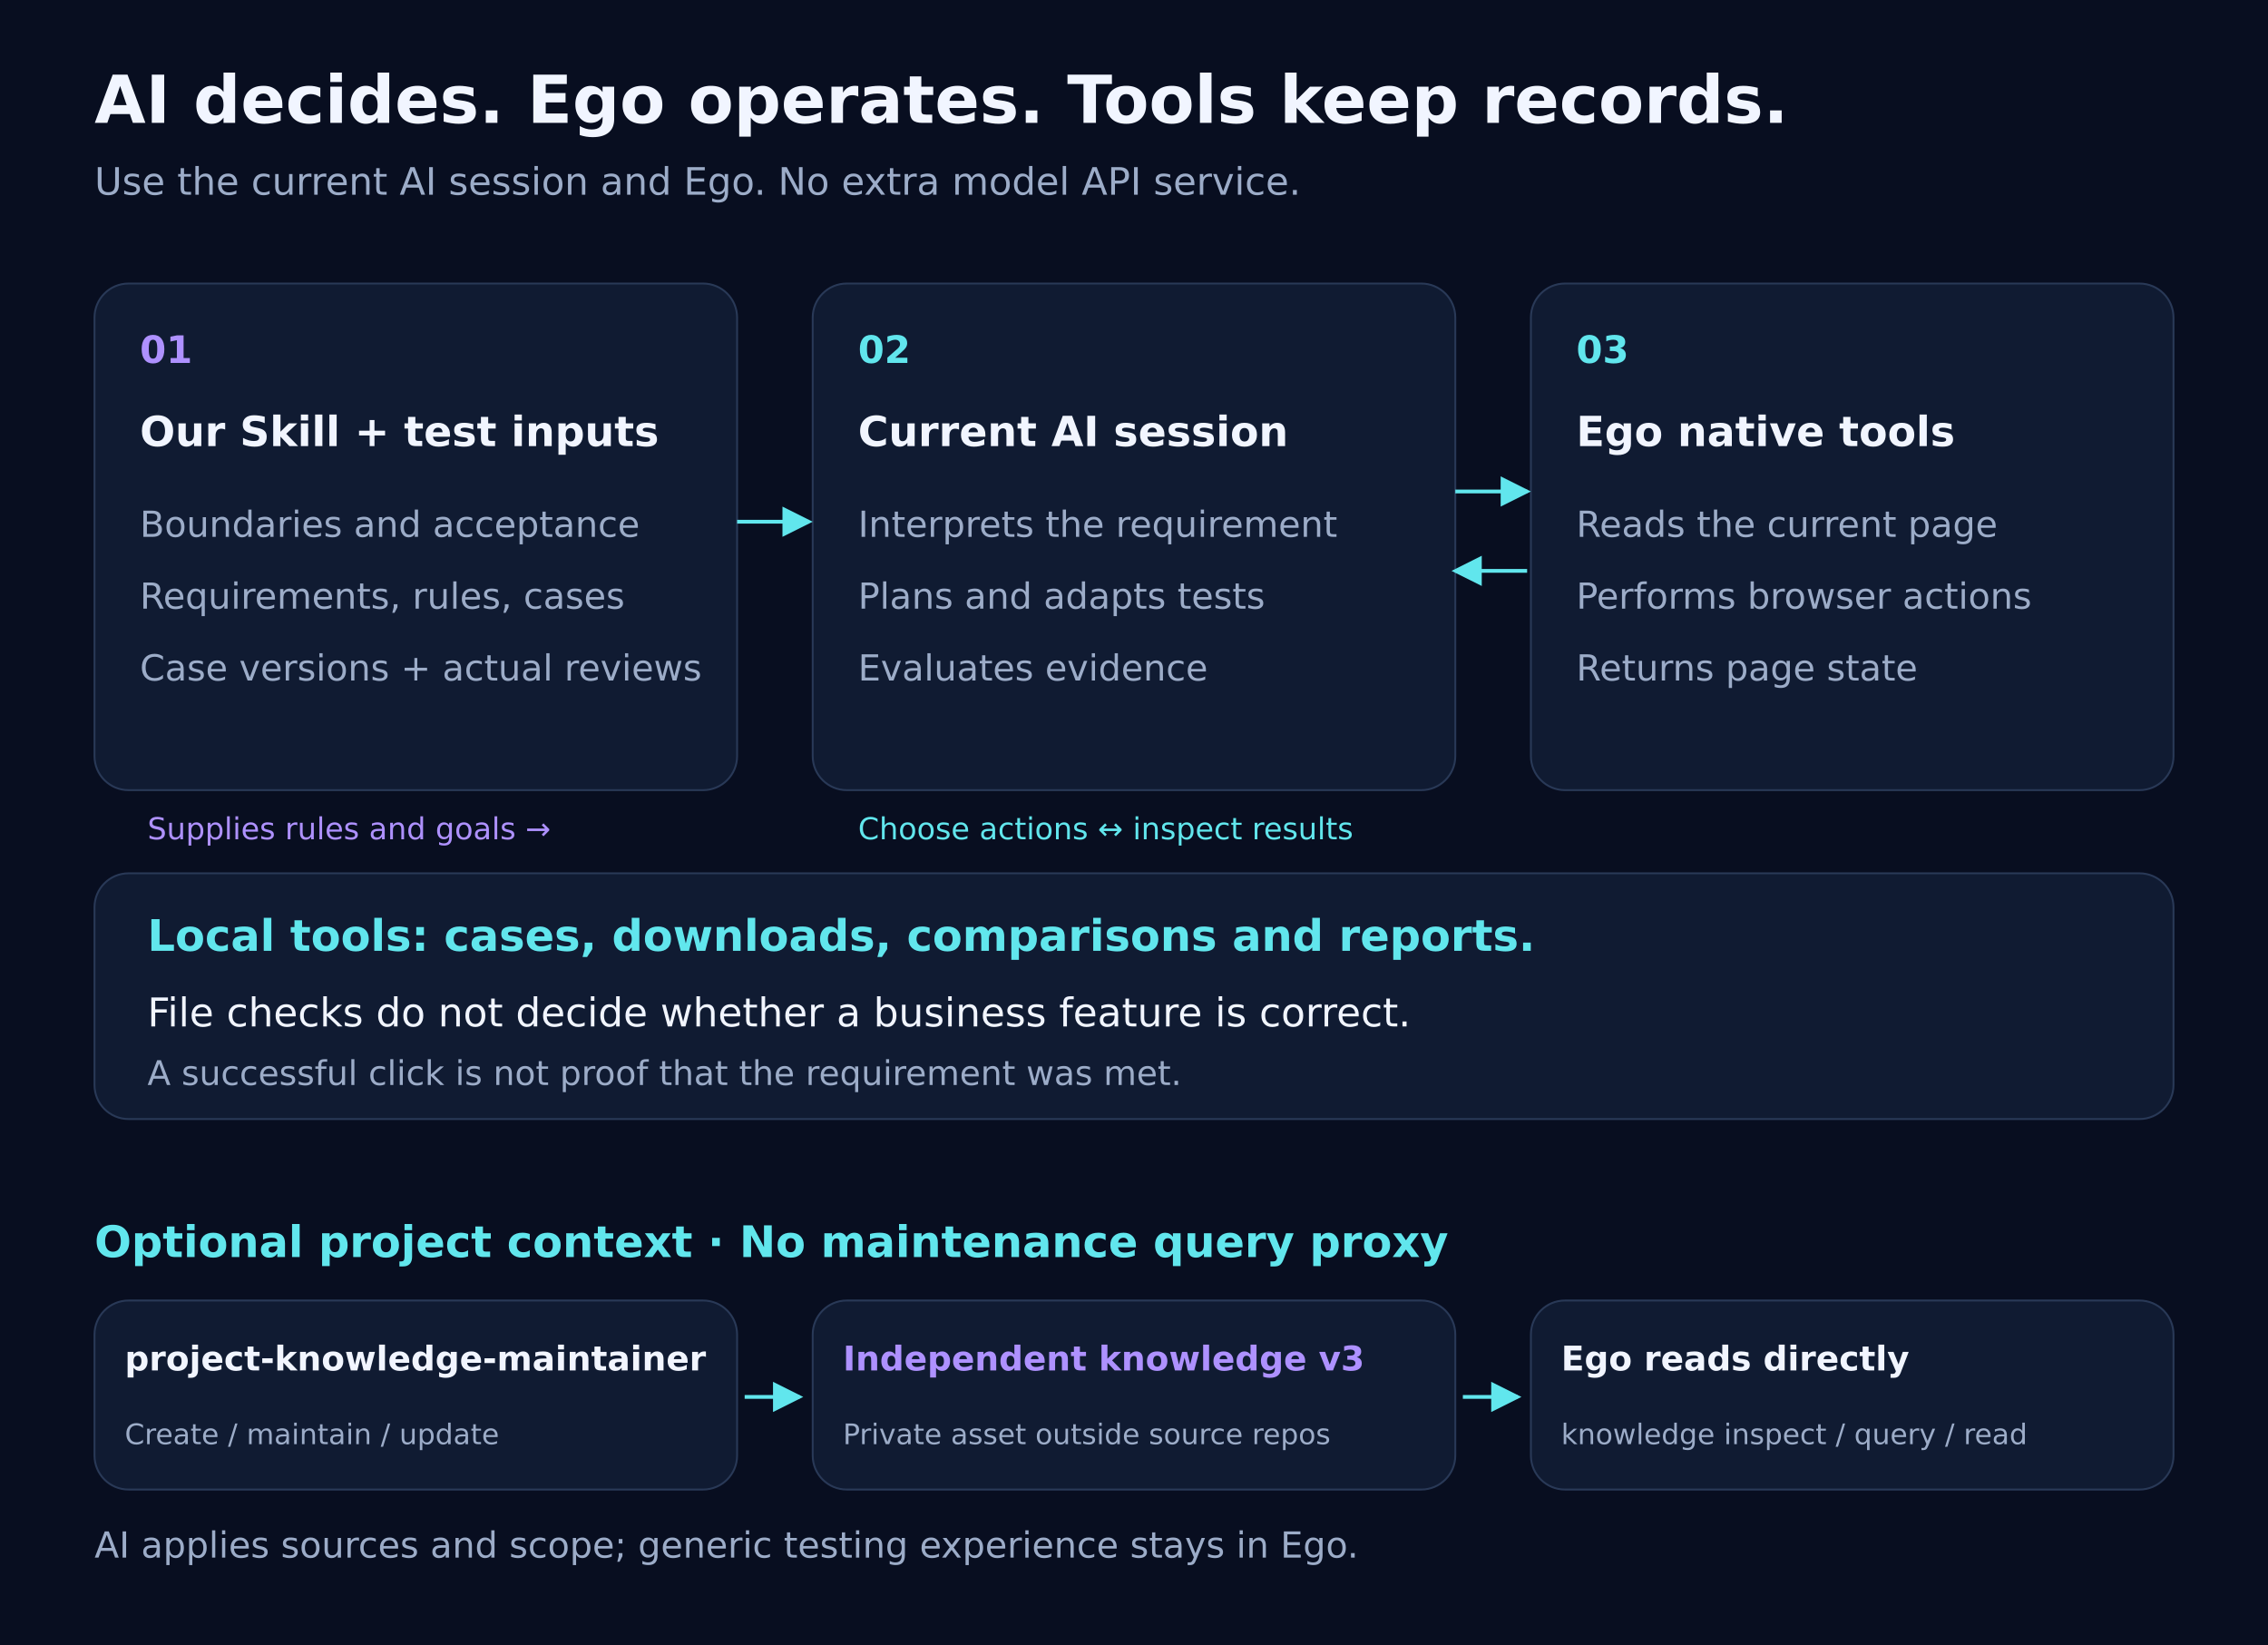
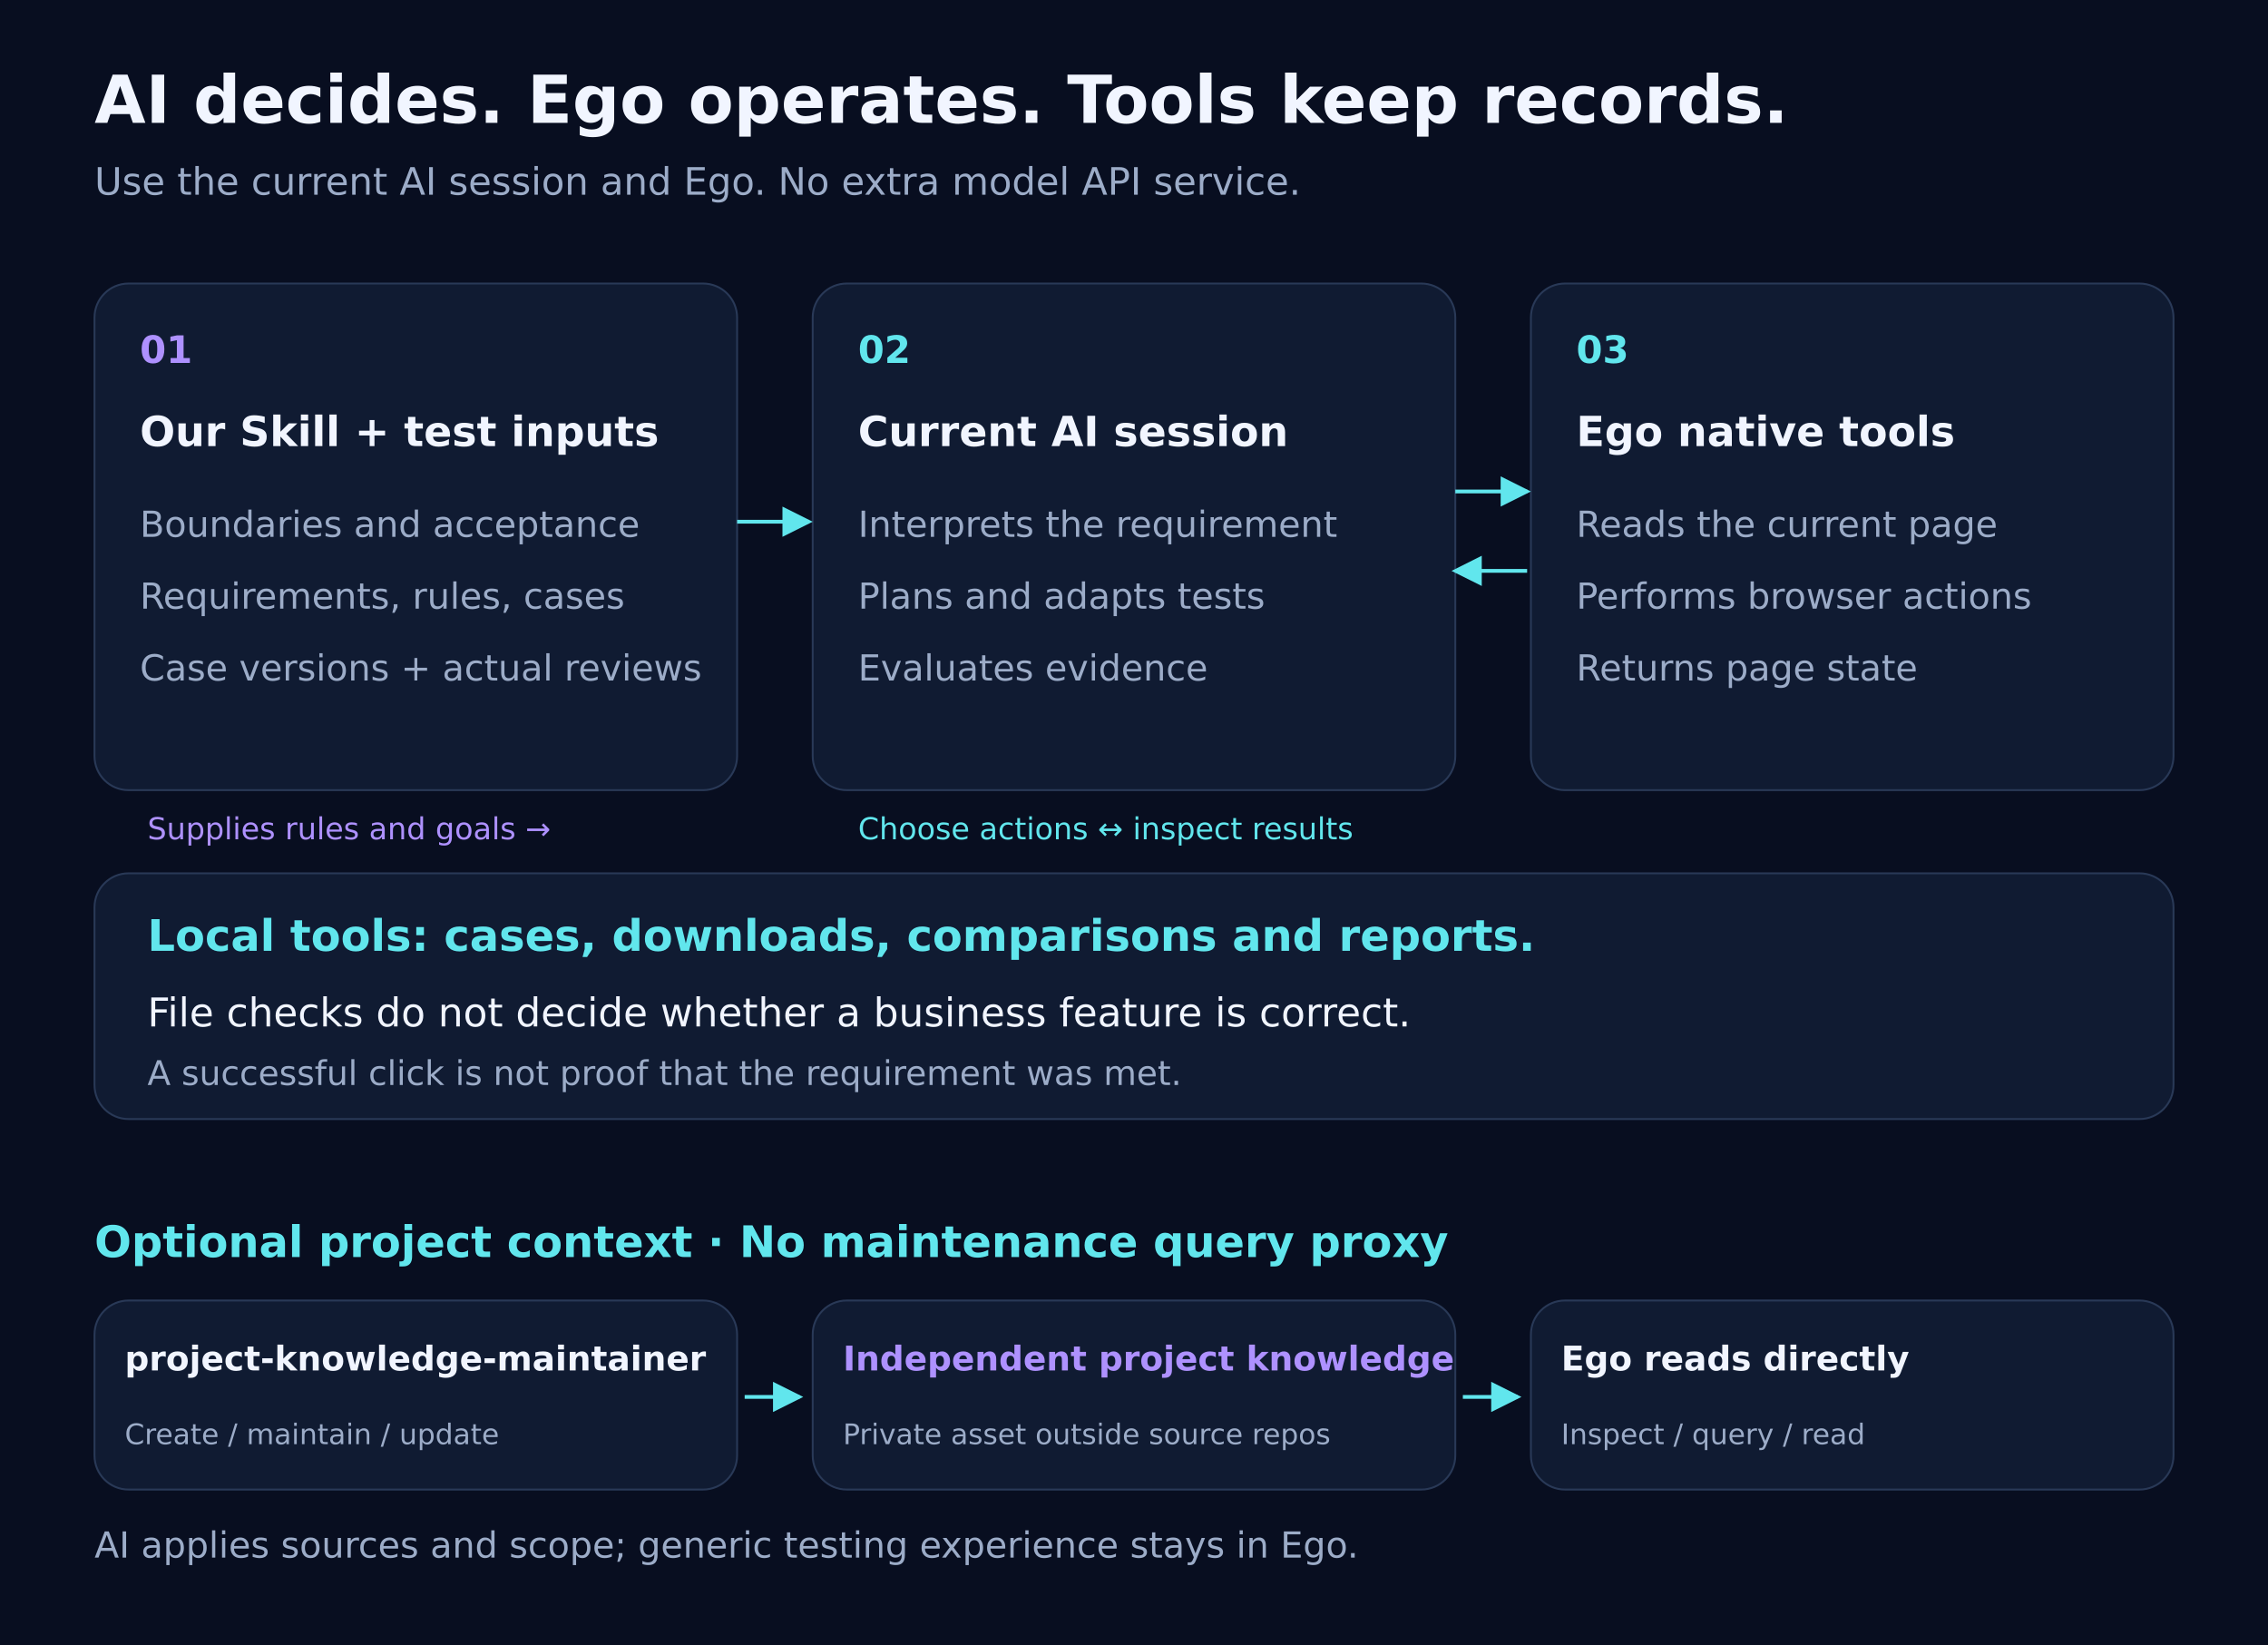
<svg xmlns="http://www.w3.org/2000/svg" width="1200" height="870" viewBox="0 0 1200 870" role="img" aria-label="Who owns what?">
  <defs>
    <linearGradient id="g">
      <stop stop-color="#61e6ed" />
      <stop offset="1" stop-color="#ae91ff" />
    </linearGradient>
    <marker id="arrow" markerWidth="8" markerHeight="8" refX="7" refY="4" orient="auto">
      <path d="M0,0 L8,4 L0,8" fill="#61e6ed" />
    </marker>
  </defs>
  <g font-family="DejaVu Sans, Noto Sans CJK SC, sans-serif">
    <rect x="0" y="0" width="1200" height="870" rx="0" fill="#080e20" stroke="#080e20" />
    <path d="M0,2 H1200" stroke="url(#g)" stroke-width="4" />
    <text x="50" y="65" font-size="35" fill="#f1f5ff" font-weight="700">AI decides. Ego operates. Tools keep records.</text>
    <text x="50" y="103" font-size="20" fill="#9cacc8" font-weight="400">Use the current AI session and Ego. No extra model API service.</text>
    <rect x="430" y="150" width="340" height="268" rx="18" fill="#101b32" stroke="#293957" />
    <text x="454" y="192" font-size="20" fill="#61e6ed" font-weight="700">02</text>
    <text x="454" y="236" font-size="22" fill="#f1f5ff" font-weight="700">Current AI session</text>
    <text x="454" y="284" font-size="19" fill="#9cacc8" font-weight="400">Interprets the requirement</text>
    <text x="454" y="322" font-size="19" fill="#9cacc8" font-weight="400">Plans and adapts tests</text>
    <text x="454" y="360" font-size="19" fill="#9cacc8" font-weight="400">Evaluates evidence</text>
    <rect x="50" y="150" width="340" height="268" rx="18" fill="#101b32" stroke="#293957" />
    <text x="74" y="192" font-size="20" fill="#ae91ff" font-weight="700">01</text>
    <text x="74" y="236" font-size="22" fill="#f1f5ff" font-weight="700">Our Skill + test inputs</text>
    <text x="74" y="284" font-size="19" fill="#9cacc8" font-weight="400">Boundaries and acceptance</text>
    <text x="74" y="322" font-size="19" fill="#9cacc8" font-weight="400">Requirements, rules, cases</text>
    <text x="74" y="360" font-size="19" fill="#9cacc8" font-weight="400">Case versions + actual reviews</text>
    <rect x="810" y="150" width="340" height="268" rx="18" fill="#101b32" stroke="#293957" />
    <text x="834" y="192" font-size="20" fill="#61e6ed" font-weight="700">03</text>
    <text x="834" y="236" font-size="22" fill="#f1f5ff" font-weight="700">Ego native tools</text>
    <text x="834" y="284" font-size="19" fill="#9cacc8" font-weight="400">Reads the current page</text>
    <text x="834" y="322" font-size="19" fill="#9cacc8" font-weight="400">Performs browser actions</text>
    <text x="834" y="360" font-size="19" fill="#9cacc8" font-weight="400">Returns page state</text>
    <path d="M390,276 L428,276" stroke="#61e6ed" stroke-width="2" fill="none" marker-end="url(#arrow)" />
    <path d="M770,260 L808,260" stroke="#61e6ed" stroke-width="2" fill="none" marker-end="url(#arrow)" />
    <path d="M808,302 L770,302" stroke="#61e6ed" stroke-width="2" fill="none" marker-end="url(#arrow)" />
    <text x="78" y="444" font-size="16" fill="#ae91ff" font-weight="400">Supplies rules and goals →</text>
    <text x="454" y="444" font-size="16" fill="#61e6ed" font-weight="400">Choose actions ↔ inspect results</text>
    <rect x="50" y="462" width="1100" height="130" rx="18" fill="#101b32" stroke="#293957" />
    <text x="78" y="503" font-size="23" fill="#61e6ed" font-weight="700">Local tools: cases, downloads, comparisons and reports.</text>
    <text x="78" y="543" font-size="21" fill="#f1f5ff" font-weight="400">File checks do not decide whether a business feature is correct.</text>
    <text x="78" y="574" font-size="18" fill="#9cacc8" font-weight="400">A successful click is not proof that the requirement was met.</text>
    <text x="50" y="665" font-size="23" fill="#61e6ed" font-weight="700">Optional project context · No maintenance query proxy</text>
    <rect x="50" y="688" width="340" height="100" rx="18" fill="#101b32" stroke="#293957" />
    <text x="66" y="725" font-size="18" fill="#f1f5ff" font-weight="700">project-knowledge-maintainer</text>
    <text x="66" y="764" font-size="15" fill="#9cacc8" font-weight="400">Create / maintain / update</text>
    <path d="M394,739 L423,739" stroke="#61e6ed" stroke-width="2" fill="none" marker-end="url(#arrow)" />
    <rect x="430" y="688" width="340" height="100" rx="18" fill="#101b32" stroke="#293957" />
-     <text x="446" y="725" font-size="18" fill="#ae91ff" font-weight="700">Independent knowledge v3</text>
+     <text x="446" y="725" font-size="18" fill="#ae91ff" font-weight="700">Independent project knowledge</text>
    <text x="446" y="764" font-size="15" fill="#9cacc8" font-weight="400">Private asset outside source repos</text>
    <path d="M774,739 L803,739" stroke="#61e6ed" stroke-width="2" fill="none" marker-end="url(#arrow)" />
    <rect x="810" y="688" width="340" height="100" rx="18" fill="#101b32" stroke="#293957" />
    <text x="826" y="725" font-size="18" fill="#f1f5ff" font-weight="700">Ego reads directly</text>
-     <text x="826" y="764" font-size="15" fill="#9cacc8" font-weight="400">knowledge inspect / query / read</text>
+     <text x="826" y="764" font-size="15" fill="#9cacc8" font-weight="400">Inspect / query / read</text>
    <text x="50" y="824" font-size="19" fill="#9cacc8" font-weight="400">AI applies sources and scope; generic testing experience stays in Ego.</text>
  </g>
</svg>
